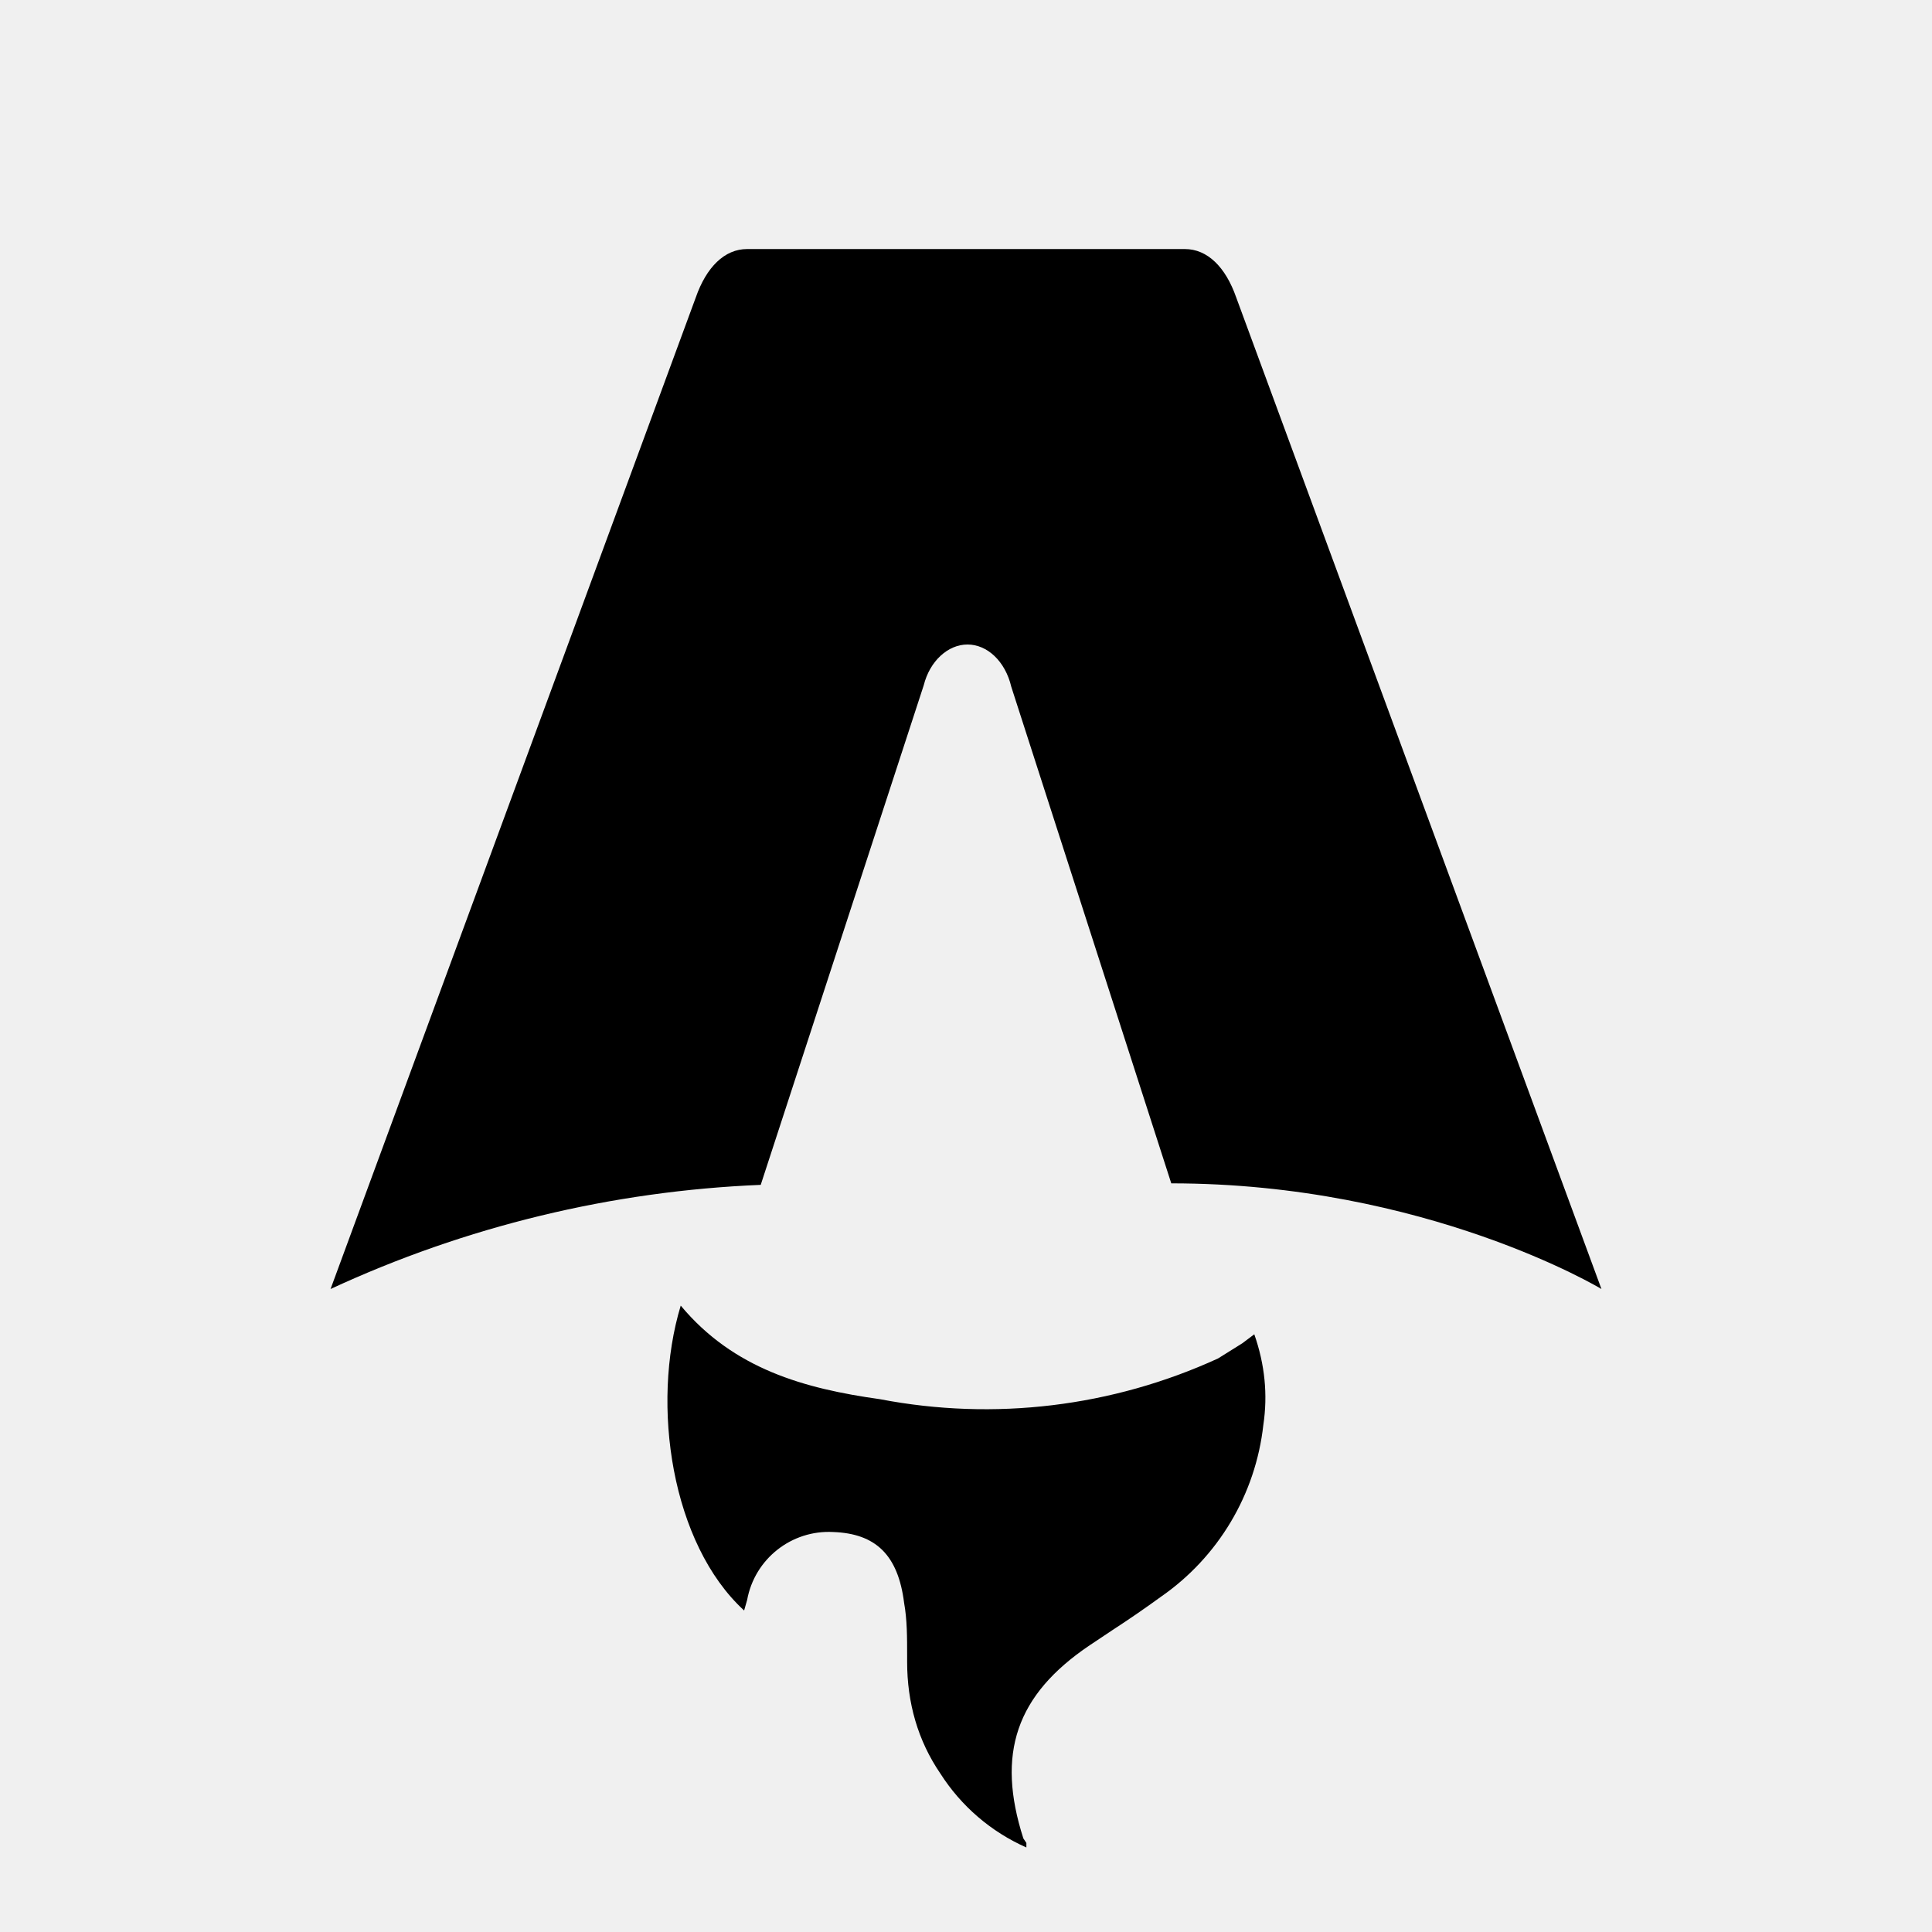
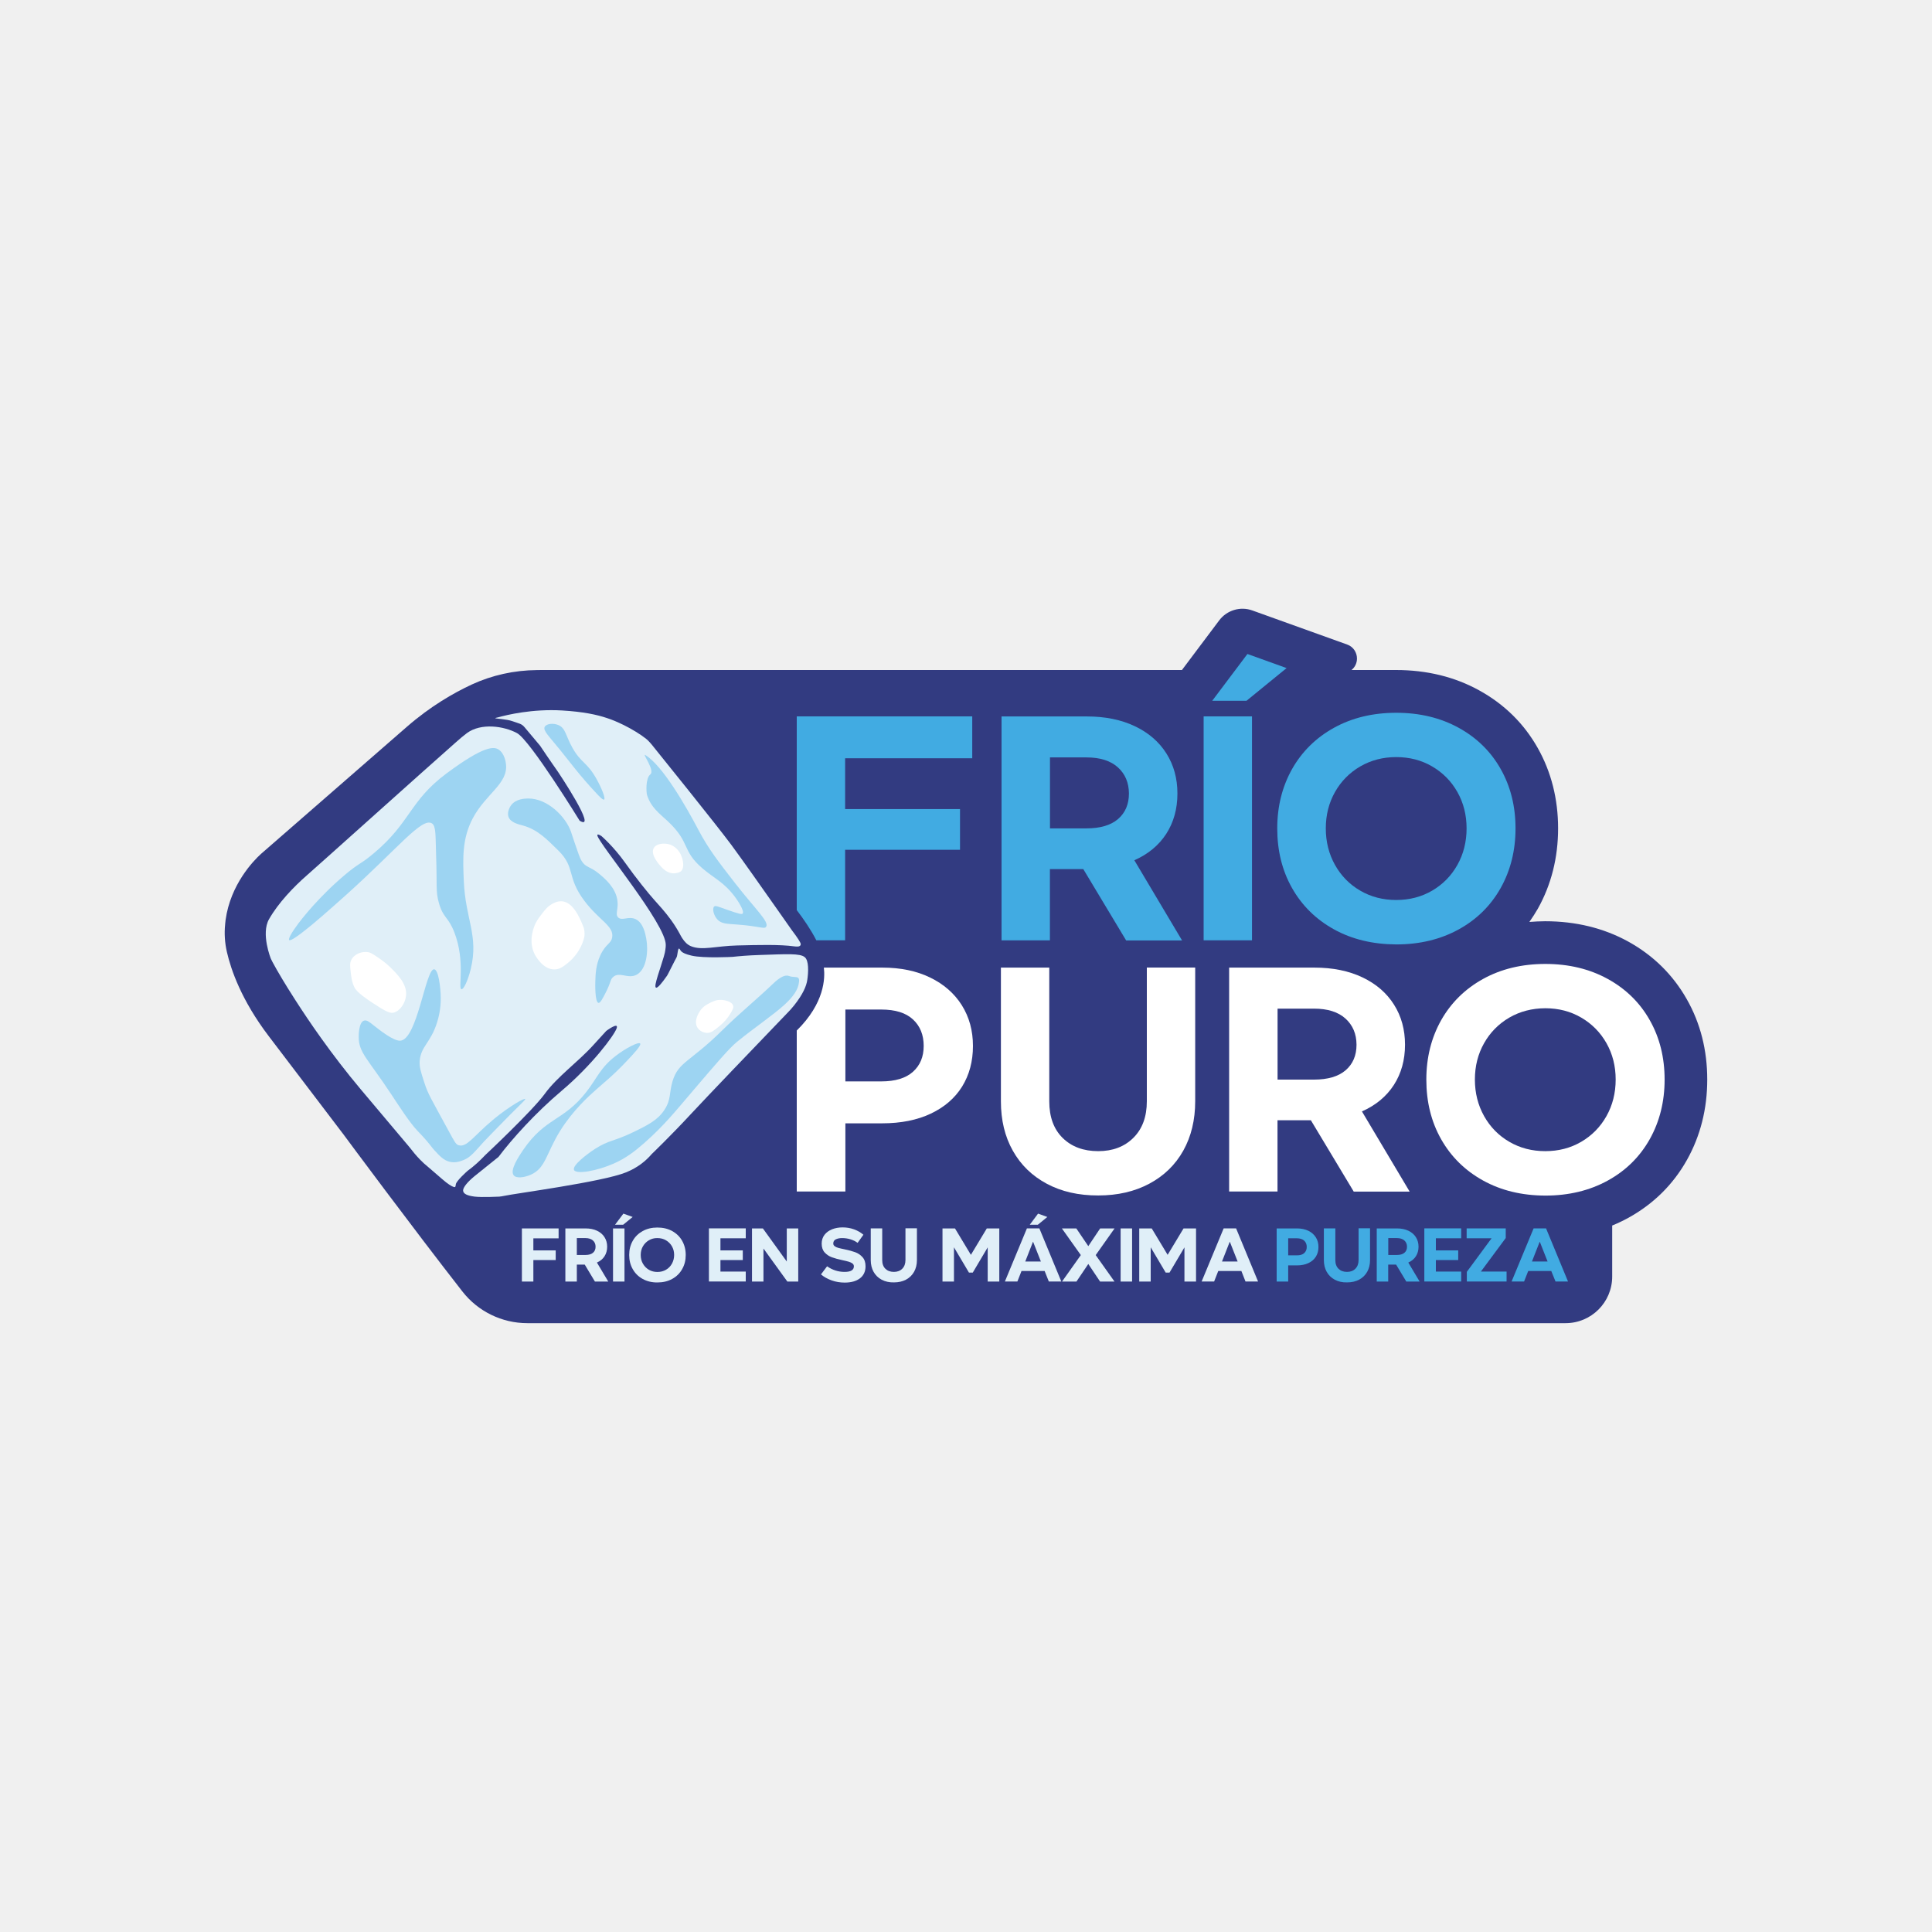
- <svg xmlns="http://www.w3.org/2000/svg" fill="none" viewBox="0 0 128 128">
-   <path d="M50.4 78.5a75.1 75.1 0 0 0-28.5 6.9l24.2-65.7c.7-2 1.9-3.2 3.4-3.2h29c1.5 0 2.7 1.2 3.4 3.2l24.2 65.7s-11.6-7-28.5-7L67 45.5c-.4-1.7-1.6-2.8-2.9-2.8-1.3 0-2.5 1.1-2.9 2.7L50.4 78.5Zm-1.1 28.2Zm-4.2-20.2c-2 6.6-.6 15.8 4.2 20.2a17.5 17.5 0 0 1 .2-.7 5.5 5.5 0 0 1 5.7-4.5c2.8.1 4.3 1.5 4.7 4.7.2 1.1.2 2.3.2 3.5v.4c0 2.7.7 5.2 2.2 7.4a13 13 0 0 0 5.7 4.9v-.3l-.2-.3c-1.8-5.6-.5-9.5 4.4-12.8l1.5-1a73 73 0 0 0 3.2-2.2 16 16 0 0 0 6.8-11.4c.3-2 .1-4-.6-6l-.8.6-1.6 1a37 37 0 0 1-22.4 2.7c-5-.7-9.7-2-13.2-6.2Z" />
-   <style>
-         path { fill: #000; }
-         @media (prefers-color-scheme: dark) {
-             path { fill: #FFF; }
-         }
-     </style>
+ <svg xmlns="http://www.w3.org/2000/svg" version="1.1" id="Layer_1" x="0px" y="0px" viewBox="0 0 3000 3000" style="enable-background:new 0 0 3000 3000;" xml:space="preserve">
+   <style type="text/css">
+ 	.st0{fill:#323B81;}
+ 	.st1{fill:#E0EFF8;}
+ 	.st2{fill:#FFFFFF;}
+ 	.st3{fill:#9DD4F2;}
+ 	.st4{fill:#41ABE2;}
+ </style>
+   <g>
+     <path class="st0" d="M2651,1676.3c0,45.5-10.6,87.5-31.5,124.8c-21.4,38.2-52.1,68.5-91.1,90c-8.1,4.4-16.4,8.4-25,11.9v79.2   c0,40-32.4,72.4-72.4,72.4H818.8c-39.4,0-76.6-18.2-100.8-49.2c-77.9-99.8-178.1-235-186-245.7c-0.2-0.2-0.3-0.4-0.5-0.6   c-9.3-12.3-18.8-24.8-28.5-37.5c-28.5-37.4-57.9-76.1-85.8-112.8c-42.1-55.4-58.5-102.6-64.9-130.7c-3.2-14-4.2-28.5-2.7-42.7   c0-0.1,0-0.1,0-0.2c0.1-0.7,0.2-1.4,0.2-2.1c0.2-1.5,0.3-3.1,0.5-4.6c7.6-55.2,43.2-91.9,55-102.6l3.8-3.3l222.4-193.8   c36.7-32,72.7-52.7,101.1-65.9c31.6-14.6,66.1-22.1,100.9-22.4c2.6,0,5.3-0.1,7.9-0.1h993.9l57.9-77.1   c11.9-15.8,32.8-22.1,51.4-15.4l147.2,52.9c9.9,3.5,15.3,12.6,15.3,21.8c0,6.5-2.7,13.1-8.5,17.8h69.2c47.6,0,91,10.6,128.9,31.5   c39.1,21.5,69.7,51.6,91.1,89.6c21,37.2,31.6,79.2,31.6,124.8c0,45.5-10.6,87.5-31.5,124.8c-4.1,7.1-8.5,13.9-13.1,20.5   c8-0.6,16.2-1.1,24.5-1.1c47.5,0,90.9,10.6,128.9,31.5c39,21.5,69.6,51.7,91.1,89.7C2640.4,1588.8,2651,1630.8,2651,1676.3z" />
+     <g>
+       <g>
+         <path class="st1" d="M350.4,1428.5c-0.2,1.5-0.4,3.1-0.5,4.6C350.1,1431.5,350.3,1430,350.4,1428.5z" />
+         <path class="st1" d="M1254.7,1501.1c-0.4-6.4-1.8-12.3-5.3-15c-7.5-5.9-27.6-4.6-69.7-3.2c-18.8,0.6-31.8,1.8-42.1,2.9l0,0     c0,0-44.7,2.5-63.7-1.9c-18.9-4.4-16.6-9-19.1-10.8c-2.5-1.8-2.5,10.8-4.4,13.8c-1.9,3-13.5,26.7-14.5,28     c-18.6,26.8-18.9,18.7-17.9,13.1c2.6-13.7,14.2-42.8,15.2-53.4c0-0.1,0-0.1,0-0.2c0.4-2.4,0.6-4.7,0.6-7     c0.6-32.2-104-157.4-106.2-170c-0.4-2.5,2-1.9,6.3,0.8c0,0,19.2,16.6,36.6,41.2c17.4,24.6,36.9,48.5,45,57.5     c8,9,16.7,18.2,26.6,31.8c6.2,8.6,10.8,16.5,13.7,21.9c1,1.9,2,3.8,3.1,5.5c0.2,0.4,0.4,0.7,0.6,0.9c0,0,0,0,0,0     c3.6,5.6,7.8,9.9,13.3,12.2c17.3,7.2,39-0.3,71.9-1.1c32.9-0.8,66.1-1.7,88.5,1.4c0,0,0,0,0,0c2.3,0.3,4.3,0.4,5.9,0.3     c2.6-0.3,4.2-1.4,4.3-3.6c0.1-2.4-5.1-10.3-13.7-21.6l0,0c0,0-9.3-13.4-22.4-31.9c-22.7-32.4-56.7-80.5-71.7-100.8     c-23-31-114.2-144.1-119.5-150.6c-4.8-6.2-9.1-11.1-12.6-13.9c-8.7-7-22.1-15.2-35.6-21.9c0,0,0,0,0,0c0,0-0.1,0-0.1,0     c-9-4.4-17.9-8.2-25.6-10.6c-15.2-5.1-36.2-9.7-69.5-11.7c-46.1-2.7-85.7,6.9-99,10.6c-2.8,0.6-4.9,1.1-4.7,1.4     c0.4,0.8,17.6,1.4,26.5,4.6c10.9,3.9,14.3,3.8,19,9.4c4.8,5.6,11,13.2,24.1,28.7l0,0c13.3,20,27.9,40.7,27.9,40.7     s62.7,93.6,33.6,75.8c0,0-77-125.2-97.4-136.1c-20.4-10.9-55.6-16.1-77.6,0c-2.1,1.6-4.7,3.6-7.7,6.1c0,0,0,0,0,0     c-0.2,0.1-0.3,0.3-0.5,0.4c-3,2.5-6.4,5.5-10,8.7c-46,40.5-211.8,189.5-230.4,205.7c-20.6,18-44.3,42.8-58.7,68     c-13,22.7,2.8,61.5,2.8,61.5l0,0c0,0,0,0,0,0c0.2,0.7,3.8,7.8,9,16.8c1.5,2.6,11.6,20.4,28.8,47.1c11,17.1,24.8,37.9,41.1,60.6     c17.5,24.4,37.8,51.1,60.4,78c39.6,47.1,62.7,74.5,75.9,90.1c4.8,6.3,10.4,13.1,16.5,19.4c0,0,0,0,0,0s0,0,0,0     c3.9,4,8,7.8,12.3,11.2c0,0,0,0,0,0s12.8,10.9,21.9,18.9c9.1,8,14.8,11.2,17.2,12c2.4,0.8,3.7,1.5,4.1-3.7s18-20.8,18-20.8l0,0     c10.2-7.4,19.4-15.9,27.8-24.8l0,0c0,0,73.1-68.5,92.4-95.1c19.3-26.6,52-49.7,75.5-75.8c6.3-7,13.2-14.6,19.9-21.8     c0,0,19.9-14.9,16.1-4c-3.8,10.9-38,57-86,97.5c-40,33.8-76.7,74.5-97.4,102.1c0,0,0,0,0,0s-26.6,21.3-37.2,29.9     c-10.5,8.6-18.2,17.6-17.8,22.6s6.7,7.8,18,9.2c11.3,1.4,38.8,0,38.8,0s0-0.1,0.1-0.1c1.7-0.1,3.5-0.4,5.3-0.8     c18.2-4,154-21.8,190.9-36.8c18.2-7.4,30.6-17.7,39.9-28.5h0c0,0,29.7-28.5,60.6-61.9c24.3-26.2,102.1-107.3,134.4-140.9     c8.6-8.9,13.9-14.5,14.2-14.8c4.3-4.3,8.3-8.7,11.7-13c13.6-17.1,19.3-30.1,20.6-40.1c0,0,0,0,0,0     C1254.3,1516.5,1255.2,1508.5,1254.7,1501.1z" />
+       </g>
+       <g>
+         <g>
+           <path class="st2" d="M905,1436.9c-5-12-15.1-36.3-32.7-37.4c-7.4-0.5-13.8,3.4-16.6,5.1c-5.5,3.3-8.8,7.4-13.7,13.7      c-2.9,3.7-7.5,9.5-10.6,15.9c-1.4,3-12.1,25.8-1.2,47.5c1.1,2.1,12.5,23.8,30.7,23.6c7.8-0.1,13.3-3.8,21.3-10.4      c19.6-16.3,24.7-36.5,25.3-41.2c0.2-2,0.2-4,0.2-4C907.8,1443.4,905.9,1438.8,905,1436.9z" />
+           <path class="st2" d="M1138.4,1561.6c-1.9-6.7-13-8.8-19-9c-7.4-0.2-12.8,2.6-16.8,4.6c-4.6,2.3-11,5.5-15.7,12.7      c-1.5,2.3-10,15-4.2,25.3c3.3,5.8,9.9,8.6,15.3,8.7c6.1,0.1,10.4-3.4,19.1-10.5c7.6-6.3,12.9-12.6,16.8-19.1      C1137.5,1568.2,1139.4,1565,1138.4,1561.6z" />
+           <path class="st2" d="M605.3,1501.3c-6.8-6.6-13.8-11.4-19.4-15.2c-6.7-4.5-10.1-6.8-13.8-7.5c-9.9-1.9-22.6,2.8-26.9,12.6      c-2.2,4.9-1.6,9.4-0.6,18.5c0.9,7.4,1.8,15.5,5.7,23.3c1.4,2.8,5,9.2,28.6,24.5c17,11,25.6,16.5,32.1,15      c10.5-2.6,18.3-15.2,19.5-26.3C632.5,1527.9,617,1512.8,605.3,1501.3z" />
+           <path class="st2" d="M1040.6,1311.5c-8.6-2.9-21.6-2-25.6,5.6c-5.5,10.3,9.2,26.2,12.2,29.4c6.7,7.2,12.6,8.8,14.7,9.2      c2.7,0.6,5.1,0.4,5.5,0.4c0.4,0,6.8-0.5,10-3.2c6.3-5.4,3.9-23.2-5.4-33.6C1047.3,1313.9,1042,1312,1040.6,1311.5z" />
+         </g>
+         <g>
+           <path class="st3" d="M812.5,1282c21.5,6.1,35.1,19.5,54.6,38.8c27,26.7,12.2,40.6,40.4,78.1c22.8,30.3,45.9,38.9,43.1,56.4      c-1.6,10.4-10.1,9.9-18.6,28.5c-6.9,15.3-7.3,29.2-7.6,41c-0.1,2-0.8,31.5,4.9,32.5c2.8,0.5,6.5-6.8,11.5-16.5      c8.2-16.2,6.6-19.3,10.9-23.4c10.1-9.6,23.5,3.5,37.1-4c15.8-8.7,18.1-37.8,14.7-55.9c-1.4-7.7-4.6-24.5-16.4-30.2      c-11.1-5.3-21.3,3.3-27.3-2.8c-5-5.2,0.8-12.7-1.1-26.2c-2.7-20-19.5-34-27.8-41c-15.1-12.7-20.8-9.3-27.8-20.5      c-2.6-4.1-5.4-12.3-10.9-28.5c-3.2-9.4-4.7-14.3-5.5-16.5c-7.9-23.2-36.3-52.2-66.6-51.9c-4.6,0.1-19.1,0.2-26.7,10.8      c-0.5,0.7-6.7,9.5-3.8,17.7C792.8,1277.5,805.4,1280,812.5,1282z" />
+           <path class="st3" d="M926.6,1232.4c4.5,4.8,9.8,10.3,11.5,9.1c2.6-1.8-4.4-18.6-11.5-31.3c-15-27.2-24.2-24.9-37.7-49      c-10.8-19.2-10.5-30.5-21.8-35.3c-7.9-3.4-18.7-2.3-21.3,2.8c-2.8,5.8,6,13.7,24,35.9C885.8,1184.3,899.8,1203.9,926.6,1232.4z" />
+           <path class="st3" d="M1009.9,1202.4c-7.9,6.3-6.2,28.7-5.3,31.7c6.1,19.8,19.6,29.2,32.2,41c35.7,33.4,21.3,45,53.5,72.9      c18.9,16.4,34.4,21.6,52.4,46.7c1.2,1.7,14,19.8,10.4,23.9c-1,1.2-3.5,1.4-25.1-6.3c-13.5-4.8-17.1-6.5-19.1-4.6      c-3.2,3.1-0.9,13.5,4.9,19.9c6.4,7.1,15,6.8,30.6,8c35.9,2.6,42.6,7.7,45.3,3.4c4.9-7.8-16.5-26.8-48-67.3      c-25.8-33.2-41.7-53.5-57.3-83.2c-19.2-36.5-55.8-100.4-82.7-116.3C997.3,1169.9,1017.2,1196.6,1009.9,1202.4z" />
+           <path class="st3" d="M1239,1518.1c-2.8-1.8-8.2-0.4-13.5-2.5c-9-3.6-20.7,7.7-26.2,12.9c-25.2,24.1-52.3,46.1-77.1,70.7      c-51,50.5-68.7,49.3-77.9,79.8c-5.4,18.2-2,28-12.4,44.1c-10.4,16-24.9,23.4-48.8,35c-29.4,14.3-37.5,12-59,25.8      c-13,8.4-35.7,25.8-32.8,32.7c3.2,7.5,35.9,1.6,61.9-9.9c18.5-8.2,32-18.5,47.3-31.9c31.5-27.8,48.9-50,75-80.5      c17.8-20.9,31.4-36.8,42.1-48.9c0,0,0,0,0,0l0,0c12.2-13.8,20.6-22.6,27-27.8c28.8-23.4,55.8-41.2,73.9-57.8      c12.8-11.8,21.1-23,22.2-35.1C1241.2,1520.9,1240.5,1519.1,1239,1518.1z" />
+           <path class="st3" d="M925.7,1691.9c11.3-10.1,26.4-21.9,47.3-44.1c11.1-11.7,23.1-24.6,21.1-27.4c-2.3-3.2-22.2,7-37.8,19      c-24.2,18.5-28.7,34.2-45.9,56.2c-35.8,46-63.2,38.9-98.3,90.4c-6.4,9.5-20.6,30.7-14.6,38.8c4.3,5.8,17.8,3.3,26.9-0.8      c22.9-10.2,23.5-32.5,45.1-67.6C889.7,1723.9,914.7,1701.7,925.7,1691.9z" />
+           <path class="st3" d="M670.6,1278.5c6.7,4.1,5.5,19.2,6.6,49.4c1.7,48.1-0.9,56.3,4.4,74.5c6.8,23.8,14.3,20.5,24,45.6      c17.4,45.1,5.3,87.1,10.9,88.1c3.4,0.6,10.2-13.6,14.6-31.9c12.4-51.6-8.4-76.7-10.9-136c-1.5-35.1-2.8-65.8,13.8-97.3      c20.5-38.8,55.1-53.7,51.7-84.3c-0.3-2.3-1.9-16.6-11.6-22.8c-7-4.4-21.6-6.8-80.8,37.2c-57.5,42.8-55.4,75.8-112.8,123.9      c-22.2,18.6-21.6,13.8-45.7,34.2c-10,8.5-19.5,17.2-28.2,25.9c-14.5,14.4-27.1,28.5-36.7,40.5c-2.3,2.9-4.5,5.7-6.5,8.3      c-10.6,14.2-16.1,24.1-14.4,25.9c2.1,2.2,15.7-7.7,32.1-21.1c1.9-1.5,3.8-3.1,5.7-4.7c9.2-7.7,18.9-16.1,27.7-23.9      c8.7-7.7,16.6-14.7,22.3-19.8C617.7,1317.6,654.9,1268.9,670.6,1278.5z" />
+           <path class="st3" d="M815.5,1706.5c-1.3-1.8-24.1,11.3-46.7,29.6c-1.3,1-2.5,2.1-3.7,3.1c-29.7,24.8-40,42.6-52.6,39.2      c-4.6-1.3-6.2-4.5-16.4-23.3c-27.5-50.7-31.3-55.8-37.1-73.7c-5.4-16.6-8.1-24.9-7.3-34.2c2-22.7,17-27.9,26.9-59.3      c2.3-7.2,5.9-20.8,5.8-38c-0.1-16.9-3.6-44.2-10.2-44.8c-13.4-1.3-26.1,110.3-53.1,110.9c-10.6,0.2-31.5-16.4-41.5-24.3      c-5.1-4-10.1-8.5-14.6-6.8c-7.9,2.9-8,22.2-8,25.1c-0.1,24.4,13.7,33.6,50.2,88.7c11.7,17.6,28.6,44.3,41.6,57.8      c1.6,1.7,7.5,7.6,14.8,16.2c6.9,8.2,6.7,8.8,11.1,13.6c7.8,8.5,13.9,15.1,22.8,17.5c9.3,2.6,17.4-0.6,21.8-2.3      c11.8-4.6,16.8-12.1,32.6-29.3c0.7-0.7,1.4-1.5,2.1-2.2c6.7-7.2,13.8-14.1,20.6-21.2C803.9,1718.3,816.5,1708,815.5,1706.5z" />
+         </g>
+       </g>
+     </g>
+     <g>
+       <g>
+         <g>
+           <path class="st4" d="M1509.7,1177.5v-65.1h-272.5v300.8c10.4,13.6,21.9,30.3,30.4,46.9h44.7v-140.6h178.4v-63.2h-178.4v-78.9      H1509.7z" />
+           <path class="st4" d="M1748.6,1460.2l-66.5-110.7h-51.8v110.7h-75.1v-347.7h132.5c28.5,0,53.4,5.1,74.6,15.2      c21.2,10.1,37.5,24.2,48.9,42.3c11.4,18,17.1,38.8,17.1,62.2c0,23.8-5.8,44.6-17.3,62.5c-11.6,17.9-28.1,31.6-49.6,41.1      l74.1,124.5H1748.6z M1735.8,1191.5c-11.4-10.3-27.7-15.4-48.9-15.4h-56.5v110.2h56.5c21.5,0,37.9-4.8,49.2-14.5      c11.2-9.7,16.9-22.9,16.9-39.7C1752.9,1215.4,1747.2,1201.8,1735.8,1191.5z" />
+           <g>
+             <polygon class="st4" points="1997.8,1037.4 1937,1015.5 1882.3,1088.2 1935.5,1088.2      " />
+             <rect x="1869" y="1112.4" class="st4" width="75.1" height="347.7" />
+           </g>
+           <path class="st4" d="M2071.4,1443.1c-28-15.5-49.7-36.9-65.1-64.1c-15.4-27.2-23-58.1-23-92.6c0-34.2,7.7-64.9,23-92.2      c15.4-27.2,37.1-48.6,65.1-64.1c28-15.5,60.3-23.3,96.7-23.3c36.4,0,68.7,7.8,96.9,23.3c28.2,15.5,50,36.9,65.3,64.1      c15.4,27.2,23,58,23,92.2c0,34.2-7.7,65-23,92.4c-15.4,27.4-37.1,48.9-65.3,64.4c-28.2,15.5-60.5,23.3-96.9,23.3      C2131.6,1466.3,2099.4,1458.6,2071.4,1443.1z M2112.2,1190.1c-16.6,9.7-29.7,22.9-39.2,39.7c-9.5,16.8-14.3,35.6-14.3,56.5      c0,20.9,4.8,39.8,14.3,56.8c9.5,16.9,22.6,30.3,39.2,39.9c16.6,9.7,35.2,14.5,55.8,14.5c20.6,0,39.2-4.8,55.8-14.5      c16.6-9.7,29.7-23,39.2-39.9c9.5-16.9,14.3-35.9,14.3-56.8c0-20.9-4.8-39.7-14.3-56.5c-9.5-16.8-22.6-30-39.2-39.7      c-16.6-9.7-35.2-14.5-55.8-14.5C2147.4,1175.6,2128.8,1180.5,2112.2,1190.1z" />
+         </g>
+         <g>
+           <path class="st2" d="M1493.5,1560.9c-11.6-18.4-28-32.7-49.2-43c-21.2-10.3-45.9-15.4-74.1-15.4h-90.9      c2,16.2,1.2,55.1-42.1,97.7v250h75.5v-105.9h57c29.1,0,54.3-5,75.5-15c21.2-10,37.5-24,48.7-42c11.2-18.1,16.9-39.1,16.9-63.2      C1510.8,1600.3,1505,1579.3,1493.5,1560.9z M1417.7,1664.2c-11.1,10-27.6,15-49.4,15h-55.6v-111.6h55.6      c21.9,0,38.3,5.1,49.4,15.4c11.1,10.3,16.6,24,16.6,41.1C1434.3,1640.9,1428.8,1654.2,1417.7,1664.2z" />
+           <path class="st2" d="M1625.4,1838.1c-22.8-12.2-40.4-29.3-52.7-51.3c-12.4-22-18.5-47.6-18.5-76.7v-207.6h75.1v207.6      c0,24.4,7,43.4,20.9,57c13.9,13.6,32.3,20.4,55.1,20.4c22.5,0,40.7-6.9,54.6-20.7c13.9-13.8,20.9-32.7,20.9-56.8v-207.6h75.1      v207.6c0,29.1-6.2,54.7-18.5,76.7c-12.3,22-29.9,39.1-52.7,51.3c-22.8,12.2-49.2,18.3-79.3,18.3      C1674.8,1856.4,1648.2,1850.3,1625.4,1838.1z" />
+           <path class="st2" d="M2102,1850.2l-66.5-110.7h-51.8v110.7h-75.1v-347.7h132.5c28.5,0,53.4,5.1,74.6,15.2      c21.2,10.1,37.5,24.2,48.9,42.3c11.4,18,17.1,38.8,17.1,62.2c0,23.8-5.8,44.6-17.3,62.5c-11.6,17.9-28.1,31.6-49.6,41.1      l74.1,124.5H2102z M2089.2,1581.6c-11.4-10.3-27.7-15.4-48.9-15.4h-56.5v110.2h56.5c21.5,0,37.9-4.8,49.2-14.5      c11.2-9.7,16.9-22.9,16.9-39.7C2106.3,1605.4,2100.6,1591.9,2089.2,1581.6z" />
+           <path class="st2" d="M2302.9,1833.1c-28-15.5-49.7-36.9-65.1-64.1c-15.4-27.2-23-58.1-23-92.6c0-34.2,7.7-64.9,23-92.2      c15.4-27.2,37.1-48.6,65.1-64.1c28-15.5,60.3-23.3,96.7-23.3c36.4,0,68.7,7.8,96.9,23.3c28.2,15.5,50,36.9,65.3,64.1      c15.4,27.2,23,58,23,92.2c0,34.2-7.7,65-23,92.4c-15.4,27.4-37.1,48.9-65.3,64.4c-28.2,15.5-60.5,23.3-96.9,23.3      C2363.1,1856.4,2330.9,1848.6,2302.9,1833.1z M2343.7,1580.1c-16.6,9.7-29.7,22.9-39.2,39.7c-9.5,16.8-14.3,35.6-14.3,56.5      c0,20.9,4.8,39.8,14.3,56.8c9.5,16.9,22.6,30.3,39.2,39.9c16.6,9.7,35.2,14.5,55.8,14.5c20.6,0,39.2-4.8,55.8-14.5      c16.6-9.7,29.7-23,39.2-39.9c9.5-16.9,14.3-35.9,14.3-56.8c0-20.9-4.8-39.7-14.3-56.5c-9.5-16.8-22.6-30-39.2-39.7      c-16.6-9.7-35.2-14.5-55.8-14.5C2378.9,1565.7,2360.3,1570.5,2343.7,1580.1z" />
+         </g>
+       </g>
+     </g>
+     <g>
+       <path class="st1" d="M828.2,1941.6h34.7v15h-34.7v33.4h-17.8v-82.5h57v15.4h-39.2V1941.6z" />
+       <path class="st1" d="M923.8,1990l-15.8-26.3h-12.3v26.3h-17.8v-82.5h31.5c6.8,0,12.7,1.2,17.7,3.6c5,2.4,8.9,5.7,11.6,10    c2.7,4.3,4.1,9.2,4.1,14.8c0,5.6-1.4,10.6-4.1,14.8c-2.7,4.3-6.7,7.5-11.8,9.8l17.6,29.5H923.8z M920.7,1926.2    c-2.7-2.4-6.6-3.7-11.6-3.7h-13.4v26.2h13.4c5.1,0,9-1.1,11.7-3.4c2.7-2.3,4-5.4,4-9.4C924.8,1931.9,923.5,1928.7,920.7,1926.2z" />
+       <path class="st1" d="M951.9,1990v-82.5h17.8v82.5H951.9z M968,1884.5l14.4,5.2l-14.8,12.1H955L968,1884.5z" />
+       <path class="st1" d="M997.9,1985.9c-6.7-3.7-11.8-8.8-15.4-15.2c-3.7-6.5-5.5-13.8-5.5-22c0-8.1,1.8-15.4,5.5-21.9    c3.6-6.5,8.8-11.5,15.4-15.2c6.7-3.7,14.3-5.5,22.9-5.5c8.7,0,16.3,1.8,23,5.5c6.7,3.7,11.9,8.8,15.5,15.2    c3.6,6.5,5.5,13.7,5.5,21.9s-1.8,15.4-5.5,21.9c-3.6,6.5-8.8,11.6-15.5,15.3c-6.7,3.7-14.4,5.5-23,5.5    C1012.2,1991.5,1004.5,1989.6,997.9,1985.9z M1007.6,1925.9c-3.9,2.3-7,5.4-9.3,9.4c-2.3,4-3.4,8.5-3.4,13.4c0,5,1.1,9.5,3.4,13.5    c2.3,4,5.4,7.2,9.3,9.5c3.9,2.3,8.4,3.4,13.2,3.4c4.9,0,9.3-1.1,13.3-3.4s7-5.4,9.3-9.5c2.2-4,3.4-8.5,3.4-13.5    c0-5-1.1-9.4-3.4-13.4c-2.3-4-5.4-7.1-9.3-9.4c-3.9-2.3-8.4-3.4-13.3-3.4C1015.9,1922.4,1011.5,1923.6,1007.6,1925.9z" />
+       <path class="st1" d="M1118.7,1941.6h34.7v15h-34.7v17.9h39.3v15.4h-57.2v-82.5h57.2v15.4h-39.3V1941.6z" />
+       <path class="st1" d="M1239.5,1907.5v82.5h-16.9l-37.1-51.3v51.3h-17.8v-82.5h16.9l37.1,51.4v-51.4H1239.5z" />
+       <path class="st1" d="M1311.5,1975c9.6,0,14.4-2.9,14.4-8.7c0-1.8-0.8-3.3-2.2-4.4c-1.5-1.1-3.4-2-5.7-2.7    c-2.3-0.7-5.6-1.5-9.8-2.4c-6.6-1.4-12.1-2.9-16.4-4.5c-4.3-1.5-8-4-11.2-7.4c-3.1-3.4-4.7-8-4.7-13.8c0-5.3,1.5-9.9,4.4-13.7    c2.9-3.8,6.9-6.6,11.8-8.6c4.9-1.9,10.3-2.9,16.2-2.9c6.3,0,12.2,1,17.8,3c5.5,2,10.4,4.8,14.6,8.4l-9,12.6    c-3.2-2.4-6.9-4.2-11.1-5.5c-4.2-1.3-8.5-1.9-13-1.9c-4.1,0-7.3,0.7-9.9,2c-2.5,1.3-3.8,3.4-3.8,6.4c0,1.7,0.7,3.1,2.2,4.2    c1.5,1.1,3.3,2,5.6,2.6c2.3,0.6,5.5,1.4,9.6,2.2c6.7,1.4,12.2,2.9,16.6,4.5c4.4,1.6,8.1,4.1,11.3,7.6c3.2,3.5,4.8,8.2,4.8,14.3    c0,8-2.9,14.3-8.7,18.7c-5.8,4.4-13.7,6.6-23.6,6.6c-7.1,0-13.9-1.1-20.3-3.4c-6.4-2.3-12-5.4-16.6-9.3l9.5-12.6    C1292.5,1972.1,1301.7,1975,1311.5,1975z" />
+       <path class="st1" d="M1369,1987.1c-5.4-2.9-9.6-7-12.5-12.2c-2.9-5.2-4.4-11.3-4.4-18.2v-49.3h17.8v49.3c0,5.8,1.7,10.3,5,13.5    c3.3,3.2,7.7,4.8,13.1,4.8c5.3,0,9.7-1.6,13-4.9c3.3-3.3,5-7.8,5-13.5v-49.3h17.8v49.3c0,6.9-1.5,13-4.4,18.2    c-2.9,5.2-7.1,9.3-12.5,12.2c-5.4,2.9-11.7,4.3-18.8,4.3C1380.8,1991.5,1374.5,1990,1369,1987.1z" />
+       <path class="st1" d="M1551.6,1990h-17.9v-53.1l-23.2,39.2h-5.9l-23.3-39.3v53.2h-17.8v-82.5h19.4l24.7,41l24.7-41h19.4V1990z" />
+       <path class="st1" d="M1622.1,1973.6h-35.9l-6.4,16.3h-19.4l34.2-82.5h19.3l34.1,82.5h-19.4L1622.1,1973.6z M1616.3,1958.9    l-12.2-30.9l-12.1,30.9H1616.3z M1611.9,1884.5l14.4,5.2l-14.8,12.1H1599L1611.9,1884.5z" />
+       <path class="st1" d="M1648.9,1907.5h22.4l18.6,27.5l18.4-27.5h22.4l-29.3,41.4l29.2,41.1h-22.4l-18.3-27.3l-18.4,27.3h-22.4    l29.2-41.1L1648.9,1907.5z" />
+       <path class="st1" d="M1740.1,1990v-82.5h17.8v82.5H1740.1z" />
+       <path class="st1" d="M1857.1,1990h-17.9v-53.1l-23.2,39.2h-5.9l-23.3-39.3v53.2h-17.8v-82.5h19.4l24.7,41l24.7-41h19.4V1990z" />
+       <path class="st1" d="M1927.6,1973.6h-35.9l-6.4,16.3h-19.4l34.2-82.5h19.3l34.1,82.5H1934L1927.6,1973.6z M1921.8,1958.9    l-12.2-30.9l-12.1,30.9H1921.8z" />
+       <path class="st4" d="M2031.5,1911.1c5,2.4,8.9,5.8,11.7,10.2s4.1,9.4,4.1,15c0,5.7-1.3,10.7-4,15c-2.7,4.3-6.5,7.6-11.6,10    c-5,2.4-11,3.6-17.9,3.6h-13.5v25.1h-17.9v-82.5h31.6C2020.6,1907.5,2026.5,1908.7,2031.5,1911.1z M2025.2,1945.8    c2.6-2.4,3.9-5.5,3.9-9.5c0-4.1-1.3-7.3-3.9-9.8c-2.6-2.4-6.5-3.7-11.7-3.7h-13.2v26.5h13.2    C2018.6,1949.4,2022.6,1948.2,2025.2,1945.8z" />
+       <path class="st4" d="M2072.6,1987.1c-5.4-2.9-9.6-7-12.5-12.2c-2.9-5.2-4.4-11.3-4.4-18.2v-49.3h17.8v49.3c0,5.8,1.7,10.3,5,13.5    c3.3,3.2,7.7,4.8,13.1,4.8c5.3,0,9.7-1.6,13-4.9c3.3-3.3,5-7.8,5-13.5v-49.3h17.8v49.3c0,6.9-1.5,13-4.4,18.2    c-2.9,5.2-7.1,9.3-12.5,12.2c-5.4,2.9-11.7,4.3-18.8,4.3C2084.3,1991.5,2078,1990,2072.6,1987.1z" />
+       <path class="st4" d="M2183.7,1990l-15.8-26.3h-12.3v26.3h-17.8v-82.5h31.5c6.8,0,12.7,1.2,17.7,3.6c5,2.4,8.9,5.7,11.6,10    c2.7,4.3,4.1,9.2,4.1,14.8c0,5.6-1.4,10.6-4.1,14.8c-2.7,4.3-6.7,7.5-11.8,9.8l17.6,29.5H2183.7z M2180.7,1926.2    c-2.7-2.4-6.6-3.7-11.6-3.7h-13.4v26.2h13.4c5.1,0,9-1.1,11.7-3.4c2.7-2.3,4-5.4,4-9.4C2184.8,1931.9,2183.4,1928.7,2180.7,1926.2    z" />
+       <path class="st4" d="M2229.6,1941.6h34.7v15h-34.7v17.9h39.3v15.4h-57.2v-82.5h57.2v15.4h-39.3V1941.6z" />
+       <path class="st4" d="M2339.4,1974.5v15.4h-61.7v-15l38.4-52.1h-38.7v-15.4h60.7v15l-38.6,52.1H2339.4z" />
+       <path class="st4" d="M2408.8,1973.6H2373l-6.4,16.3h-19.4l34.2-82.5h19.3l34.1,82.5h-19.4L2408.8,1973.6z M2403.1,1958.9    l-12.2-30.9l-12.1,30.9H2403.1z" />
+     </g>
+   </g>
</svg>
